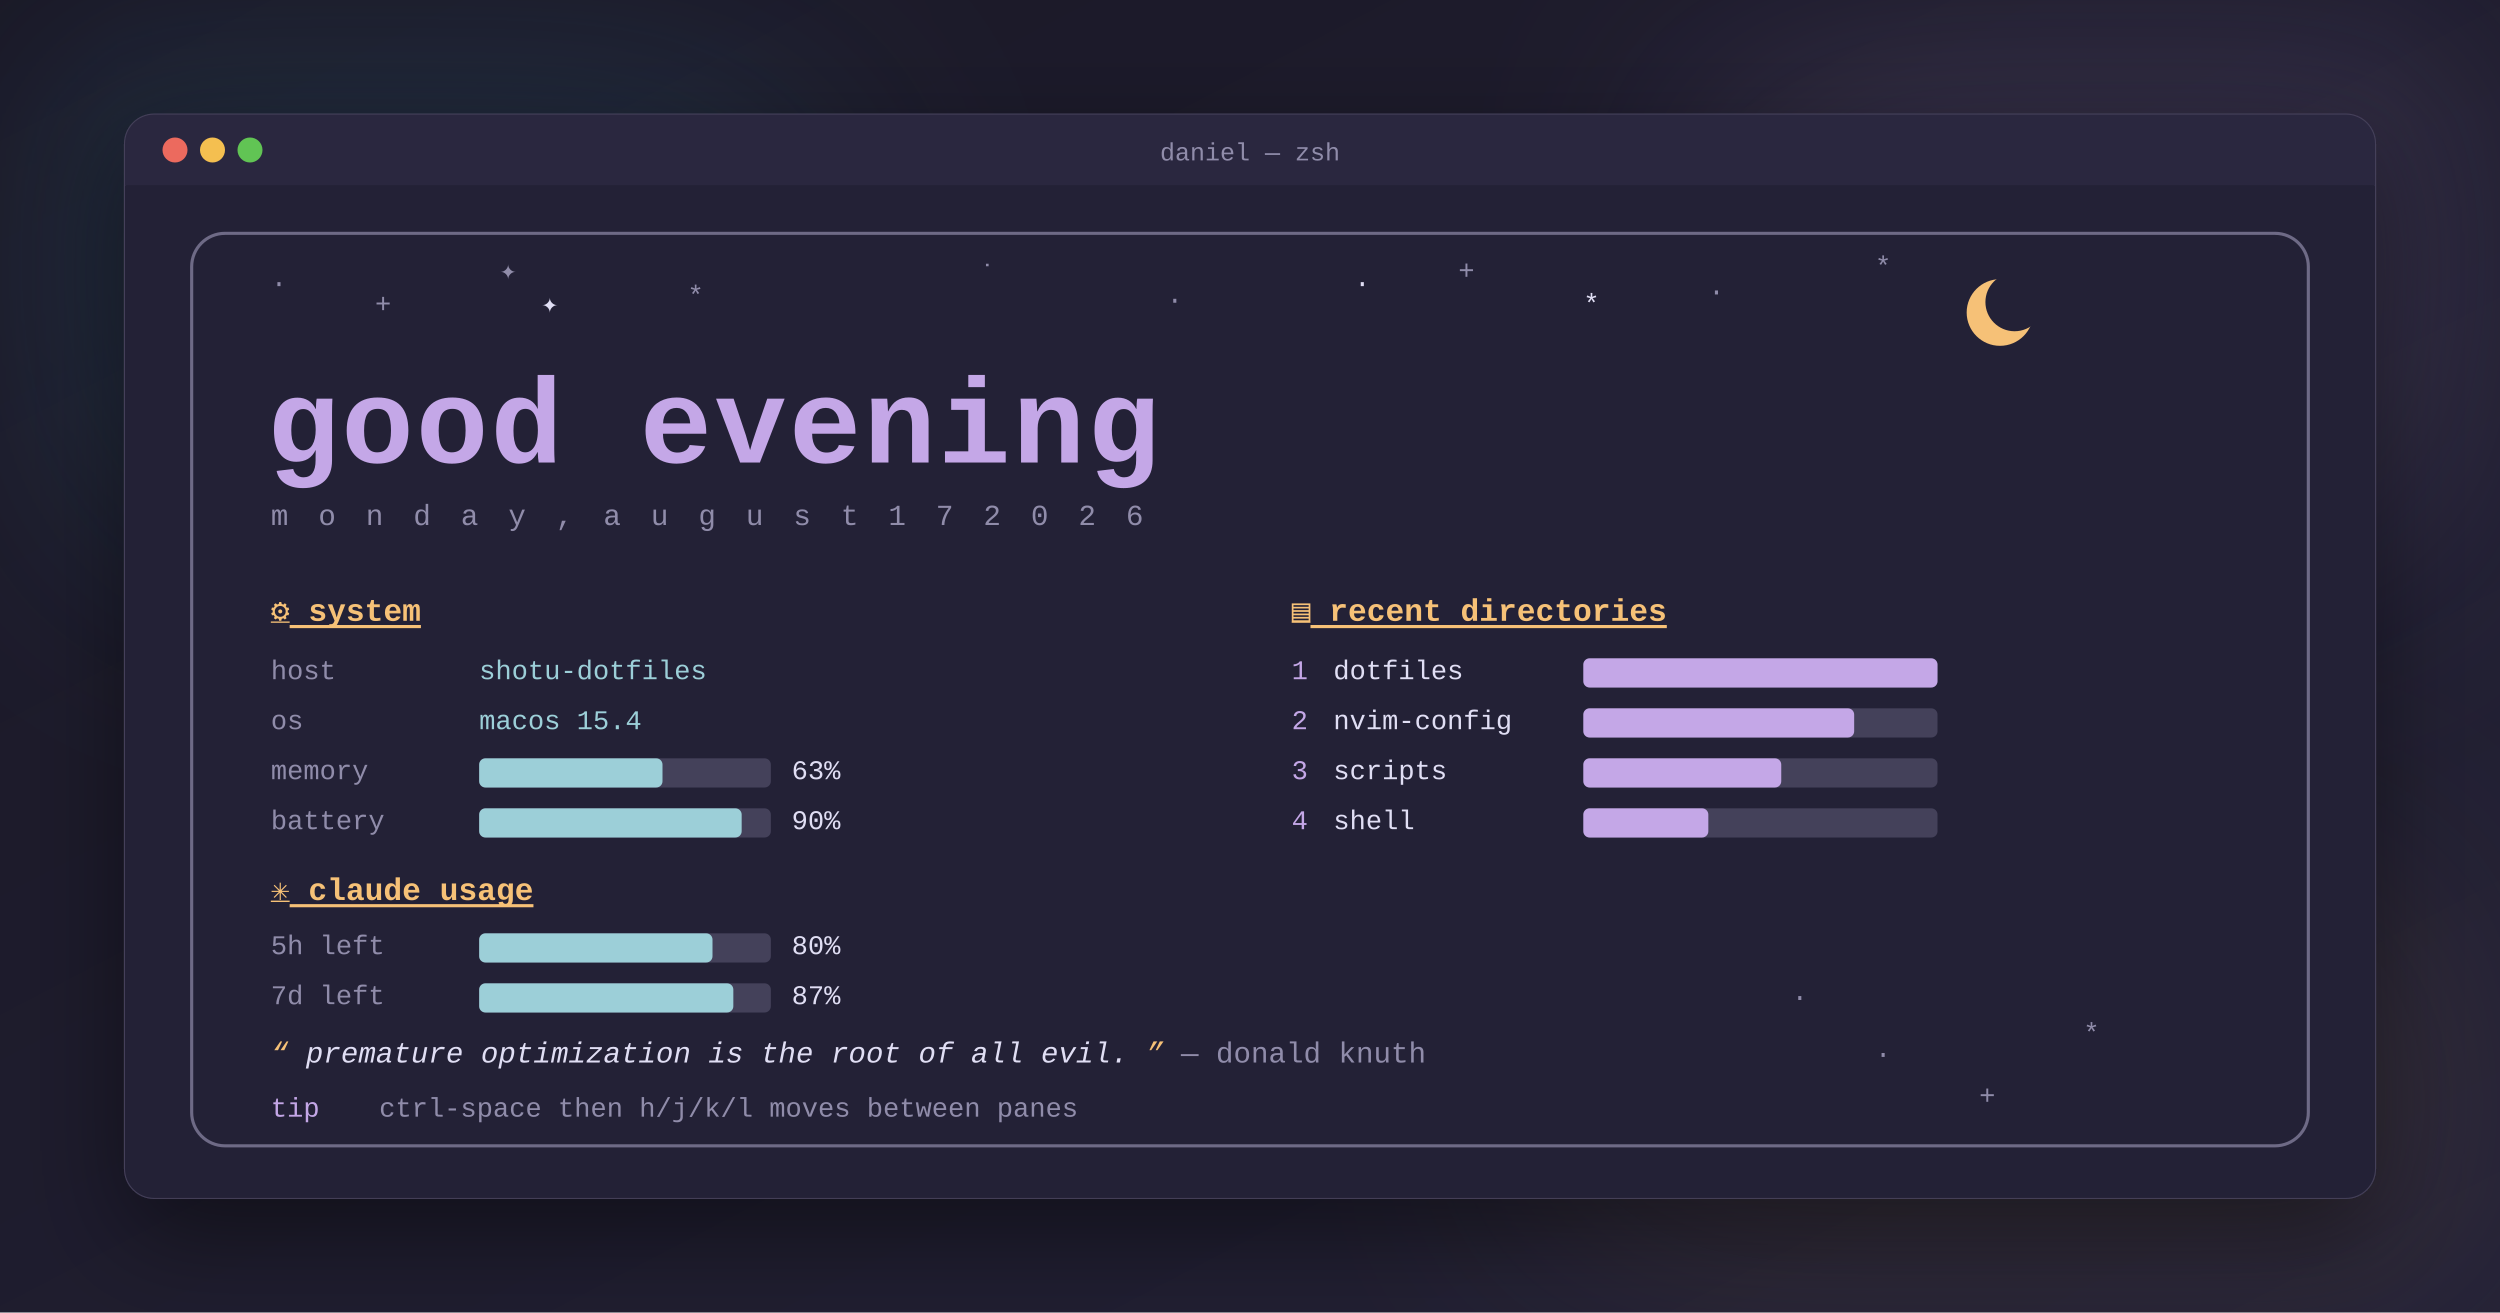
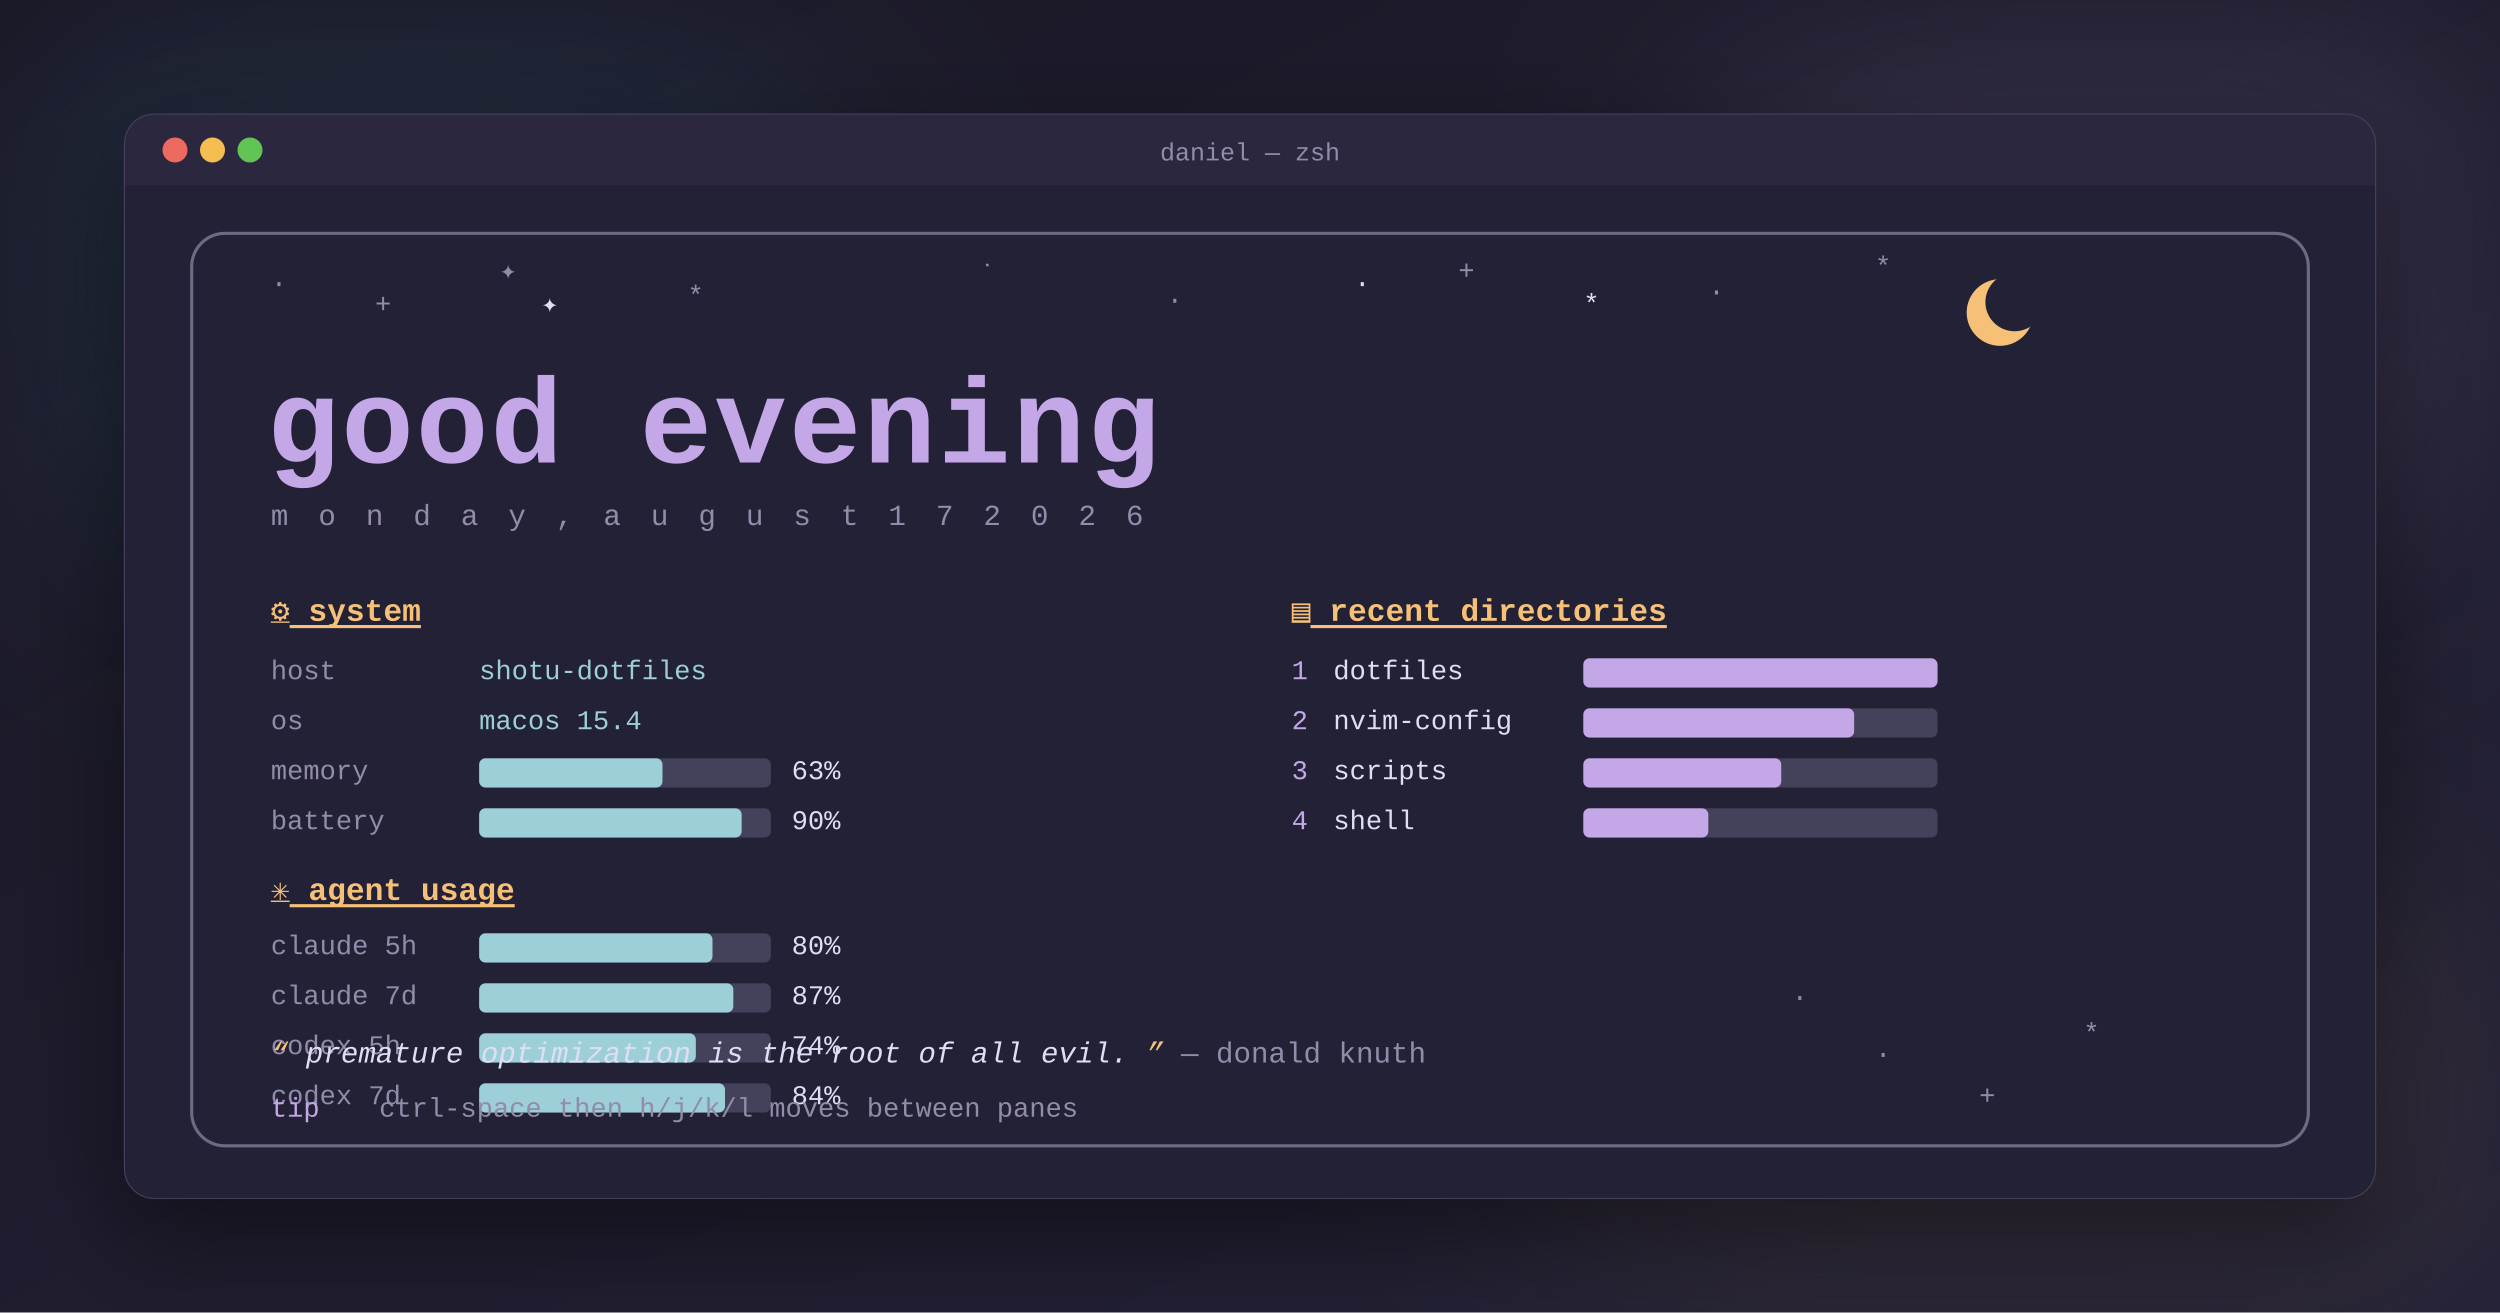
<svg xmlns="http://www.w3.org/2000/svg" viewBox="0 0 1200 630" width="1200" height="630" role="img" aria-label="WezTerm welcome banner, Rose Pine Moon theme">
  <defs>
    <style>
      .mono { font-family: "SF Mono", Menlo, Consolas, "Liberation Mono", monospace; }
      .b { font-weight: 700; }
      .i { font-style: italic; }
    </style>
    <linearGradient id="bg" x1="0" y1="0" x2="1" y2="1">
      <stop offset="0" stop-color="#1a1826" />
      <stop offset="1" stop-color="#232136" />
    </linearGradient>
    <filter id="glow" x="-50%" y="-50%" width="200%" height="200%">
      <feGaussianBlur stdDeviation="60" />
    </filter>
    <filter id="shadow" x="-20%" y="-20%" width="140%" height="140%">
      <feDropShadow dx="0" dy="18" stdDeviation="24" flood-color="#000000" flood-opacity="0.45" />
    </filter>
    <clipPath id="winClip">
      <rect x="60" y="55" width="1080" height="520" rx="14" ry="14" />
    </clipPath>
  </defs>
  <rect x="0" y="0" width="1200" height="630" fill="url(#bg)" />
  <ellipse cx="180" cy="120" rx="220" ry="160" fill="#3e8fb0" opacity="0.16" filter="url(#glow)" />
  <ellipse cx="1060" cy="90" rx="240" ry="170" fill="#c4a7e7" opacity="0.14" filter="url(#glow)" />
  <ellipse cx="1000" cy="560" rx="260" ry="150" fill="#f6c177" opacity="0.10" filter="url(#glow)" />
  <g filter="url(#shadow)">
    <rect x="60" y="55" width="1080" height="520" rx="14" ry="14" fill="#232136" stroke="#44415a" stroke-width="1" />
  </g>
  <g clip-path="url(#winClip)">
    <rect x="60" y="55" width="1080" height="34" fill="#2a273f" />
    <circle cx="84" cy="72" r="6" fill="#ec6a5e" />
    <circle cx="102" cy="72" r="6" fill="#f4bf50" />
    <circle cx="120" cy="72" r="6" fill="#61c454" />
    <text class="mono" x="600" y="77" fill="#908caa" font-size="12" text-anchor="middle">daniel — zsh</text>
    <rect x="60" y="89" width="1080" height="486" fill="#232136" />
    <rect x="92" y="112" width="1016" height="438" rx="16" ry="16" fill="none" stroke="#6e6a86" stroke-width="1.5" />
    <g fill="#908caa" font-size="13" class="mono">
      <text x="130" y="140">·</text>
      <text x="180" y="150">+</text>
      <text x="240" y="134">✦</text>
      <text x="330" y="146">*</text>
      <text x="470" y="136">˙</text>
      <text x="560" y="148">·</text>
      <text x="700" y="134">+</text>
      <text x="820" y="144">·</text>
      <text x="900" y="132">*</text>
    </g>
    <g fill="#e0def4" font-size="13" class="mono">
      <text x="260" y="150">✦</text>
      <text x="650" y="140">·</text>
      <text x="760" y="150">*</text>
    </g>
    <circle cx="960" cy="150" r="16" fill="#f6c177" />
    <circle cx="967" cy="145" r="14" fill="#232136" />
    <text class="mono b" x="128" y="222" fill="#c4a7e7" font-size="58" letter-spacing="1">good evening</text>
    <text class="mono" x="130" y="252" fill="#908caa" font-size="14" letter-spacing="3">m o n d a y ,   a u g u s t   1 7   2 0 2 6</text>
    <text class="mono b" x="130" y="298" fill="#f6c177" font-size="15" text-decoration="underline">⚙ system</text>
    <text class="mono b" x="620" y="298" fill="#f6c177" font-size="15" text-decoration="underline">▤ recent directories</text>
    <g class="mono" font-size="13">
      <text x="130" y="326" fill="#908caa">host</text>
      <text x="230" y="326" fill="#9ccfd8">shotu-dotfiles</text>
      <text x="130" y="350" fill="#908caa">os</text>
      <text x="230" y="350" fill="#9ccfd8">macos 15.4</text>
      <text x="130" y="374" fill="#908caa">memory</text>
      <rect x="230" y="364" width="140" height="14" rx="3" fill="#44415a" />
      <rect x="230" y="364" width="88" height="14" rx="3" fill="#9ccfd8" />
      <text x="380" y="374" fill="#e0def4">63%</text>
      <text x="130" y="398" fill="#908caa">battery</text>
      <rect x="230" y="388" width="140" height="14" rx="3" fill="#44415a" />
      <rect x="230" y="388" width="126" height="14" rx="3" fill="#9ccfd8" />
      <text x="380" y="398" fill="#e0def4">90%</text>
    </g>
-     <text class="mono b" x="130" y="432" fill="#f6c177" font-size="15" text-decoration="underline">✳ claude usage</text>
+     <text class="mono b" x="130" y="432" fill="#f6c177" font-size="15" text-decoration="underline">✳ agent usage</text>
    <g class="mono" font-size="13">
-       <text x="130" y="458" fill="#908caa">5h left</text>
+       <text x="130" y="458" fill="#908caa">claude 5h</text>
      <rect x="230" y="448" width="140" height="14" rx="3" fill="#44415a" />
      <rect x="230" y="448" width="112" height="14" rx="3" fill="#9ccfd8" />
      <text x="380" y="458" fill="#e0def4">80%</text>
-       <text x="130" y="482" fill="#908caa">7d left</text>
+       <text x="130" y="482" fill="#908caa">claude 7d</text>
      <rect x="230" y="472" width="140" height="14" rx="3" fill="#44415a" />
      <rect x="230" y="472" width="122" height="14" rx="3" fill="#9ccfd8" />
      <text x="380" y="482" fill="#e0def4">87%</text>
+       <text x="130" y="506" fill="#908caa">codex 5h</text>
+       <rect x="230" y="496" width="140" height="14" rx="3" fill="#44415a" />
+       <rect x="230" y="496" width="104" height="14" rx="3" fill="#9ccfd8" />
+       <text x="380" y="506" fill="#e0def4">74%</text>
+       <text x="130" y="530" fill="#908caa">codex 7d</text>
+       <rect x="230" y="520" width="140" height="14" rx="3" fill="#44415a" />
+       <rect x="230" y="520" width="118" height="14" rx="3" fill="#9ccfd8" />
+       <text x="380" y="530" fill="#e0def4">84%</text>
    </g>
    <g class="mono" font-size="13">
      <text x="620" y="326" fill="#c4a7e7">1</text>
      <text x="640" y="326" fill="#e0def4">dotfiles</text>
      <rect x="760" y="316" width="170" height="14" rx="3" fill="#44415a" />
      <rect x="760" y="316" width="170" height="14" rx="3" fill="#c4a7e7" />
      <text x="620" y="350" fill="#c4a7e7">2</text>
      <text x="640" y="350" fill="#e0def4">nvim-config</text>
      <rect x="760" y="340" width="170" height="14" rx="3" fill="#44415a" />
      <rect x="760" y="340" width="130" height="14" rx="3" fill="#c4a7e7" />
      <text x="620" y="374" fill="#c4a7e7">3</text>
      <text x="640" y="374" fill="#e0def4">scripts</text>
      <rect x="760" y="364" width="170" height="14" rx="3" fill="#44415a" />
      <rect x="760" y="364" width="95" height="14" rx="3" fill="#c4a7e7" />
      <text x="620" y="398" fill="#c4a7e7">4</text>
      <text x="640" y="398" fill="#e0def4">shell</text>
      <rect x="760" y="388" width="170" height="14" rx="3" fill="#44415a" />
      <rect x="760" y="388" width="60" height="14" rx="3" fill="#c4a7e7" />
    </g>
    <text class="mono i" x="130" y="510" fill="#e0def4" font-size="14">
      <tspan fill="#f6c177">“</tspan> premature optimization is the root of all evil. <tspan fill="#f6c177">”</tspan>
      <tspan fill="#908caa" font-style="normal"> — donald knuth</tspan>
    </text>
    <text class="mono" x="130" y="536" fill="#c4a7e7" font-size="13">tip</text>
    <text class="mono" x="182" y="536" fill="#908caa" font-size="13">ctrl-space then h/j/k/l  moves between panes</text>
    <g fill="#908caa" font-size="13" class="mono">
      <text x="860" y="480">.</text>
      <text x="900" y="510">·</text>
      <text x="950" y="530">+</text>
      <text x="1000" y="500">*</text>
    </g>
  </g>
</svg>
